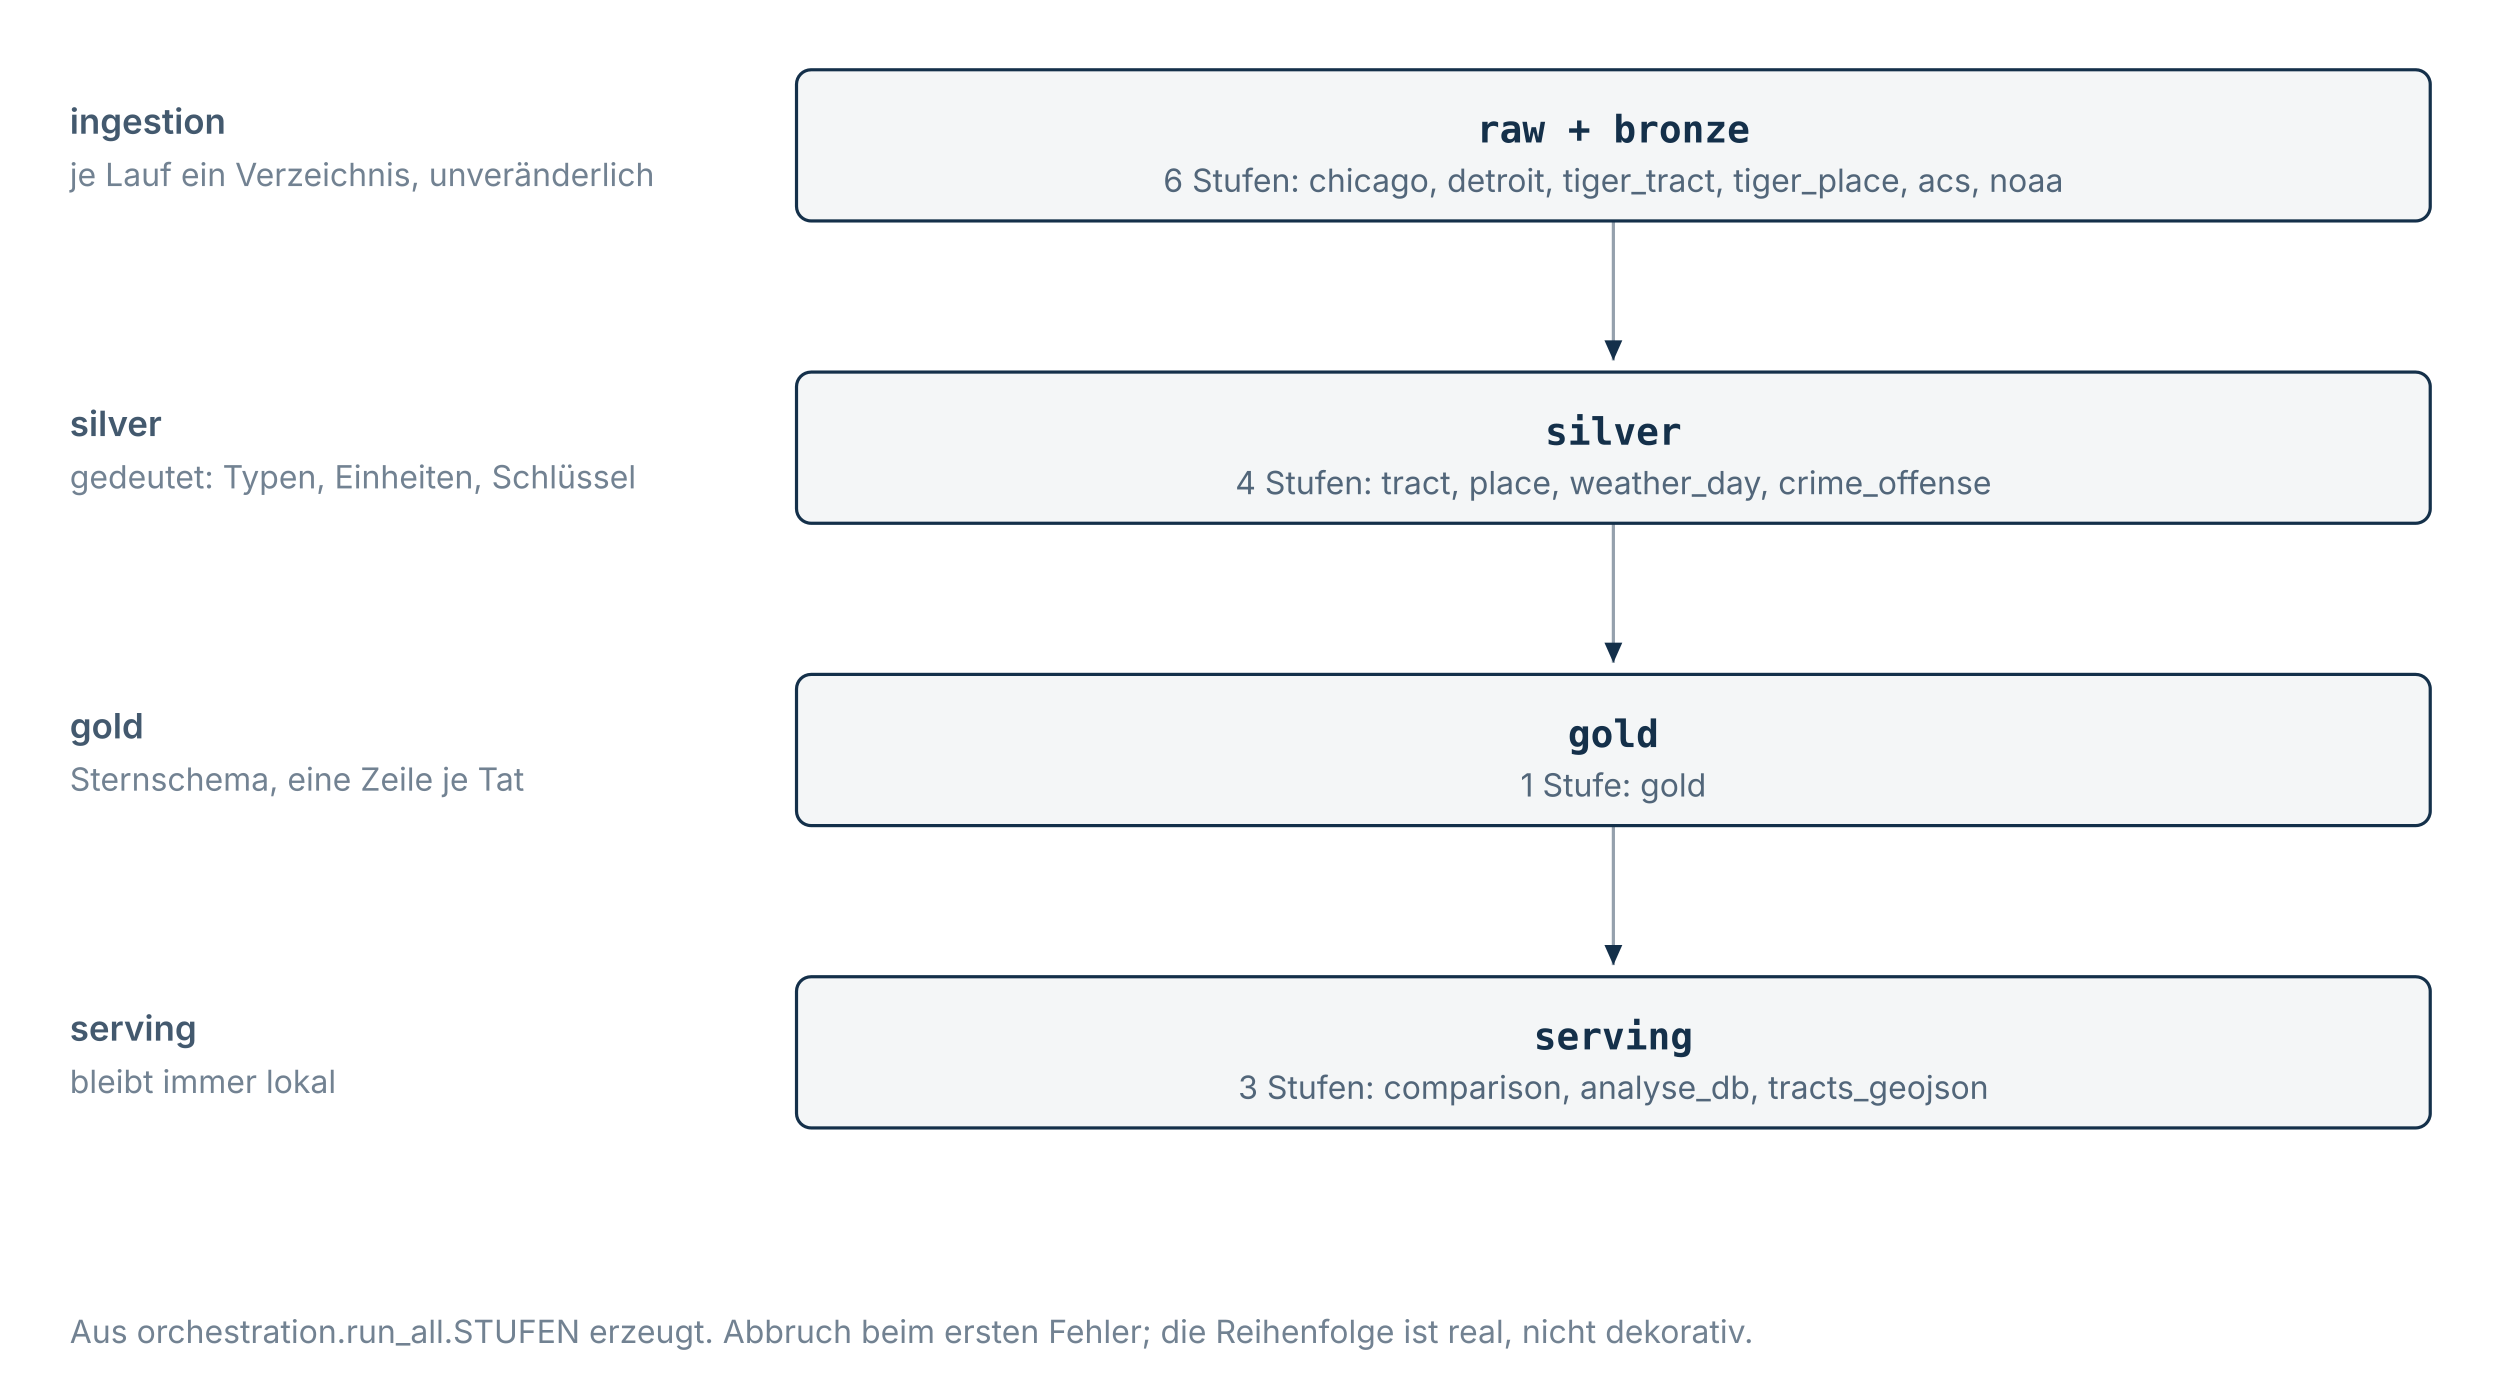
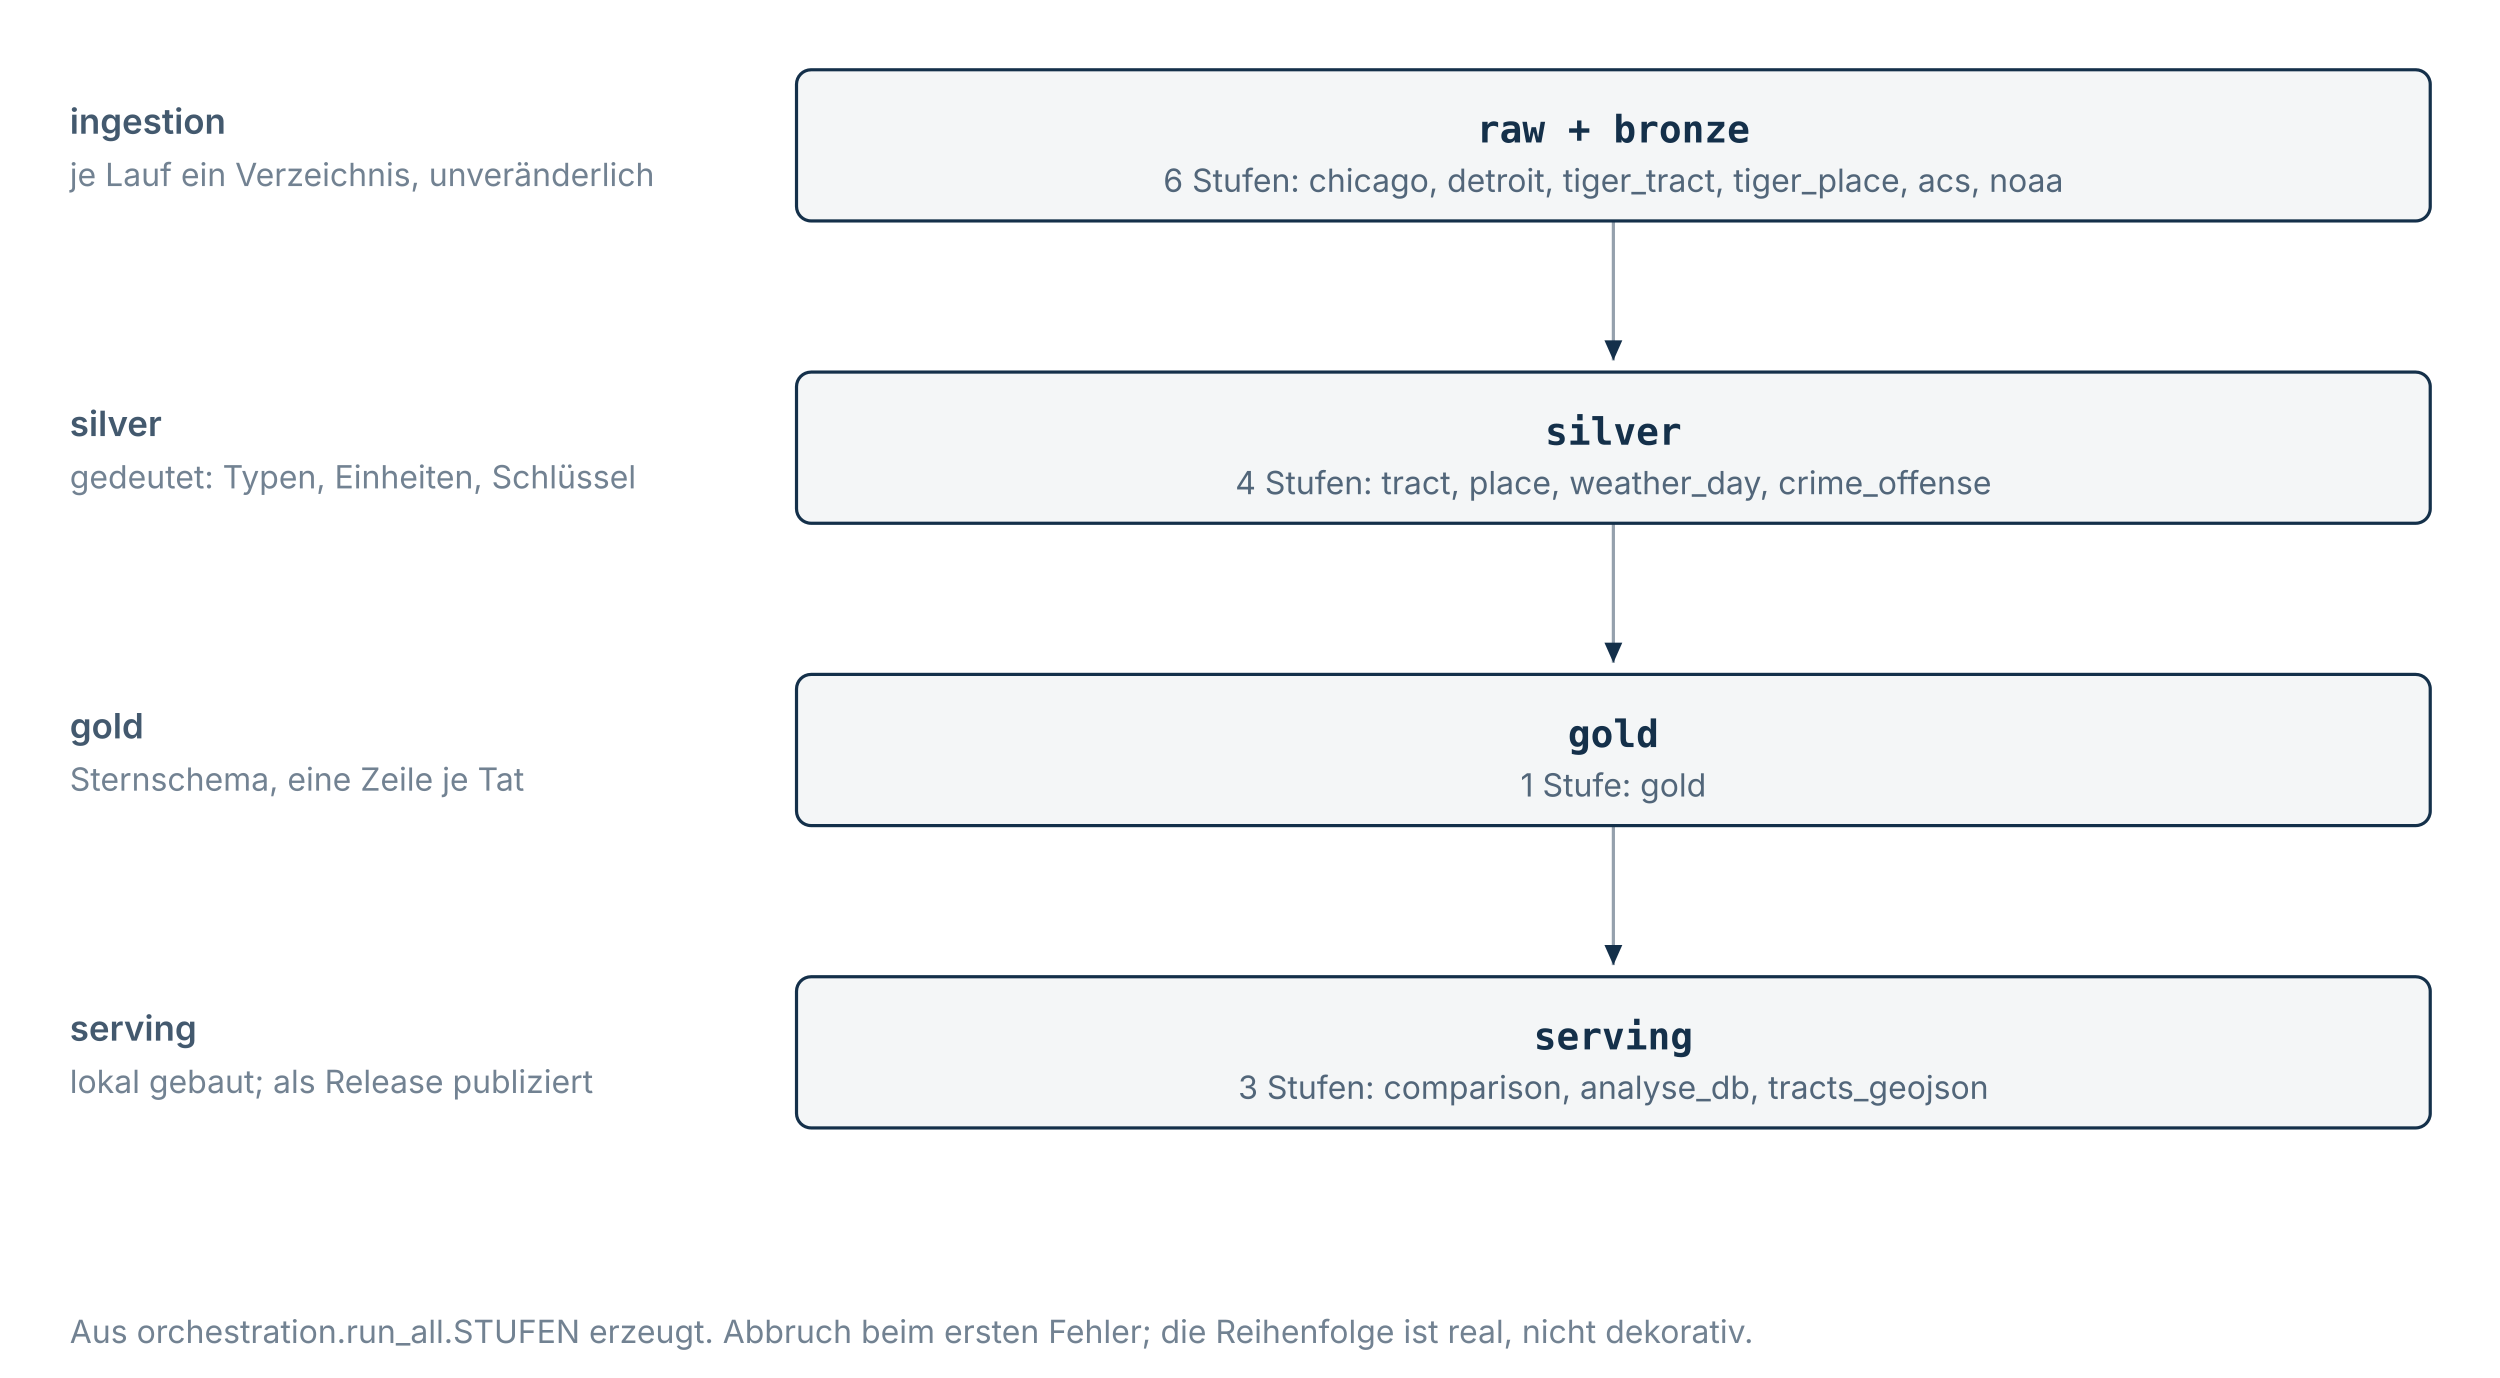
- <svg xmlns="http://www.w3.org/2000/svg" viewBox="0 0 860 474" role="img" width="100%" height="auto" aria-label="Der Datenfluss in vier Gruppen mit 14 Stufen: Ingestion schreibt raw und bronze, silver deutet, gold baut das Sternschema, serving stellt bereit.">
+ <svg xmlns="http://www.w3.org/2000/svg" viewBox="0 0 860 474" role="img" width="100%" height="auto" aria-label="Der Datenfluss in vier Gruppen mit 14 Stufen: Ingestion schreibt raw und bronze, silver deutet, gold baut das Sternschema, serving stellt bereit - und ein gruener Lauf wird zum Release.">
  <style>
  svg { color: #14304a; }
  .signal { fill: #c2410c; }
  .signal-strich { stroke: #c2410c; }
  @media (prefers-color-scheme: dark) {
    svg { color: #dde5ee; }
    .signal { fill: #dda05c; }
    .signal-strich { stroke: #dda05c; }
  }
</style>
  <defs>
    <marker id="pfeil" viewBox="0 0 10 10" refX="9" refY="5" markerWidth="7" markerHeight="7" orient="auto-start-reverse">
      <path d="M 0 1 L 9 5 L 0 9 z" fill="currentColor" />
    </marker>
  </defs>
  <g>
    <rect x="274" y="24" width="562" height="52" rx="5" fill="currentColor" fill-opacity="0.045" stroke="currentColor" stroke-width="1.1" />
    <text x="555" y="49" text-anchor="middle" font-family="ui-monospace,SFMono-Regular,Menlo,monospace" font-size="13" font-weight="600" fill="currentColor">raw + bronze</text>
    <text x="555" y="66" text-anchor="middle" font-family="ui-sans-serif,system-ui,-apple-system,sans-serif" font-size="11" fill="currentColor" fill-opacity="0.72">6 Stufen: chicago, detroit, tiger_tract, tiger_place, acs, noaa</text>
  </g>
  <text x="24" y="46" font-family="ui-sans-serif,system-ui,-apple-system,sans-serif" font-size="12" font-weight="600" fill="currentColor" fill-opacity="0.8">ingestion</text>
  <text x="24" y="64" font-family="ui-sans-serif,system-ui,-apple-system,sans-serif" font-size="11" font-weight="400" fill="currentColor" fill-opacity="0.6">je Lauf ein Verzeichnis, unveränderlich</text>
  <g>
    <rect x="274" y="128" width="562" height="52" rx="5" fill="currentColor" fill-opacity="0.045" stroke="currentColor" stroke-width="1.1" />
    <text x="555" y="153" text-anchor="middle" font-family="ui-monospace,SFMono-Regular,Menlo,monospace" font-size="13" font-weight="600" fill="currentColor">silver</text>
    <text x="555" y="170" text-anchor="middle" font-family="ui-sans-serif,system-ui,-apple-system,sans-serif" font-size="11" fill="currentColor" fill-opacity="0.72">4 Stufen: tract, place, weather_day, crime_offense</text>
  </g>
  <text x="24" y="150" font-family="ui-sans-serif,system-ui,-apple-system,sans-serif" font-size="12" font-weight="600" fill="currentColor" fill-opacity="0.8">silver</text>
  <text x="24" y="168" font-family="ui-sans-serif,system-ui,-apple-system,sans-serif" font-size="11" font-weight="400" fill="currentColor" fill-opacity="0.6">gedeutet: Typen, Einheiten, Schlüssel</text>
  <line x1="555" y1="76" x2="555" y2="124" stroke="currentColor" stroke-opacity="0.45" stroke-width="1.1" marker-end="url(#pfeil)" />
  <g>
    <rect x="274" y="232" width="562" height="52" rx="5" fill="currentColor" fill-opacity="0.045" stroke="currentColor" stroke-width="1.1" />
    <text x="555" y="257" text-anchor="middle" font-family="ui-monospace,SFMono-Regular,Menlo,monospace" font-size="13" font-weight="600" fill="currentColor">gold</text>
    <text x="555" y="274" text-anchor="middle" font-family="ui-sans-serif,system-ui,-apple-system,sans-serif" font-size="11" fill="currentColor" fill-opacity="0.72">1 Stufe: gold</text>
  </g>
  <text x="24" y="254" font-family="ui-sans-serif,system-ui,-apple-system,sans-serif" font-size="12" font-weight="600" fill="currentColor" fill-opacity="0.8">gold</text>
  <text x="24" y="272" font-family="ui-sans-serif,system-ui,-apple-system,sans-serif" font-size="11" font-weight="400" fill="currentColor" fill-opacity="0.6">Sternschema, eine Zeile je Tat</text>
  <line x1="555" y1="180" x2="555" y2="228" stroke="currentColor" stroke-opacity="0.45" stroke-width="1.1" marker-end="url(#pfeil)" />
  <g>
    <rect x="274" y="336" width="562" height="52" rx="5" fill="currentColor" fill-opacity="0.045" stroke="currentColor" stroke-width="1.1" />
    <text x="555" y="361" text-anchor="middle" font-family="ui-monospace,SFMono-Regular,Menlo,monospace" font-size="13" font-weight="600" fill="currentColor">serving</text>
    <text x="555" y="378" text-anchor="middle" font-family="ui-sans-serif,system-ui,-apple-system,sans-serif" font-size="11" fill="currentColor" fill-opacity="0.72">3 Stufen: comparison, analyse_db, tracts_geojson</text>
  </g>
  <text x="24" y="358" font-family="ui-sans-serif,system-ui,-apple-system,sans-serif" font-size="12" font-weight="600" fill="currentColor" fill-opacity="0.8">serving</text>
-   <text x="24" y="376" font-family="ui-sans-serif,system-ui,-apple-system,sans-serif" font-size="11" font-weight="400" fill="currentColor" fill-opacity="0.6">bleibt immer lokal</text>
+   <text x="24" y="376" font-family="ui-sans-serif,system-ui,-apple-system,sans-serif" font-size="11" font-weight="400" fill="currentColor" fill-opacity="0.6">lokal gebaut; als Release publiziert</text>
  <line x1="555" y1="284" x2="555" y2="332" stroke="currentColor" stroke-opacity="0.45" stroke-width="1.1" marker-end="url(#pfeil)" />
  <text x="24" y="462" font-family="ui-sans-serif,system-ui,-apple-system,sans-serif" font-size="11" font-weight="400" fill="currentColor" fill-opacity="0.6">Aus orchestration.run_all.STUFEN erzeugt. Abbruch beim ersten Fehler; die Reihenfolge ist real, nicht dekorativ.</text>
</svg>
